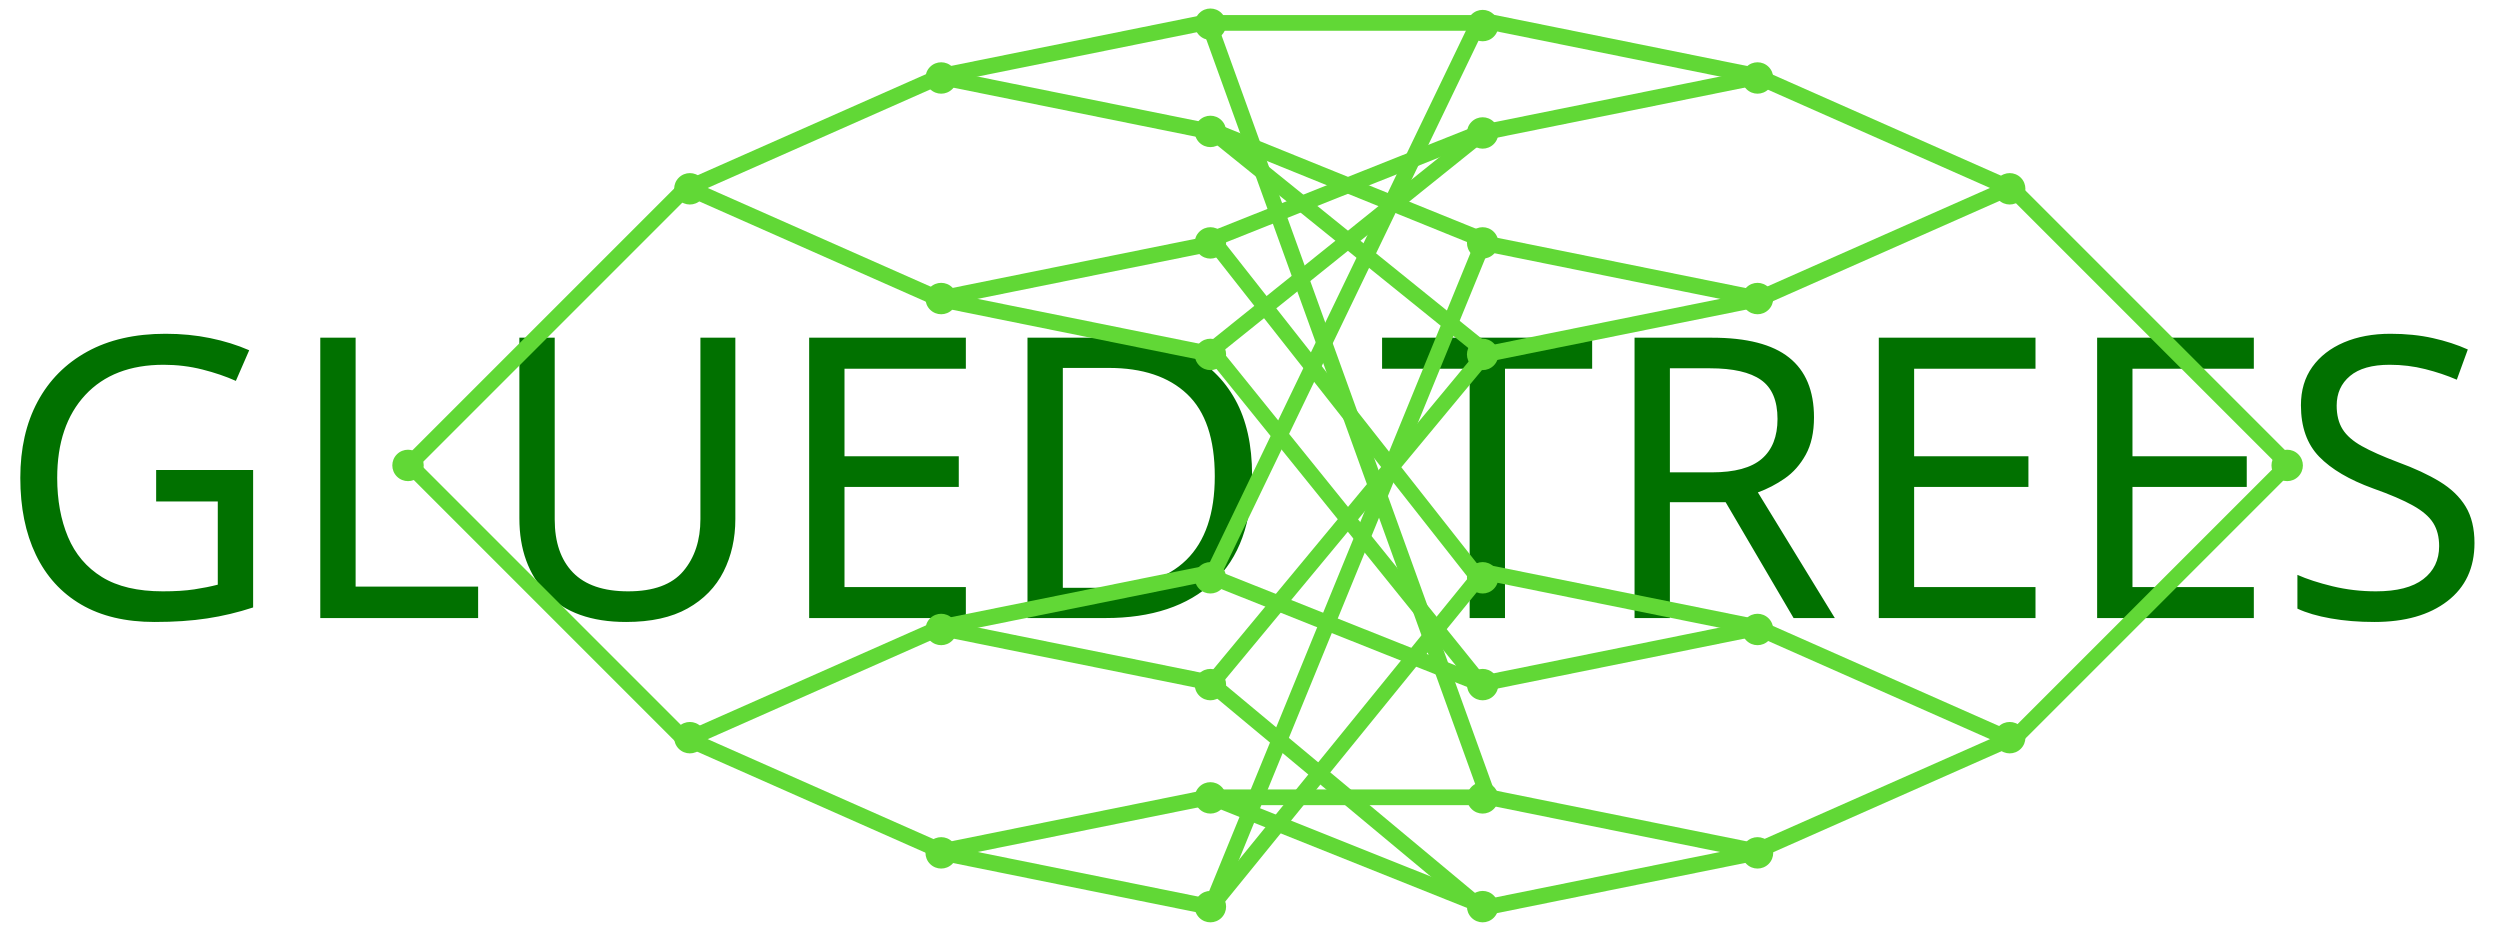
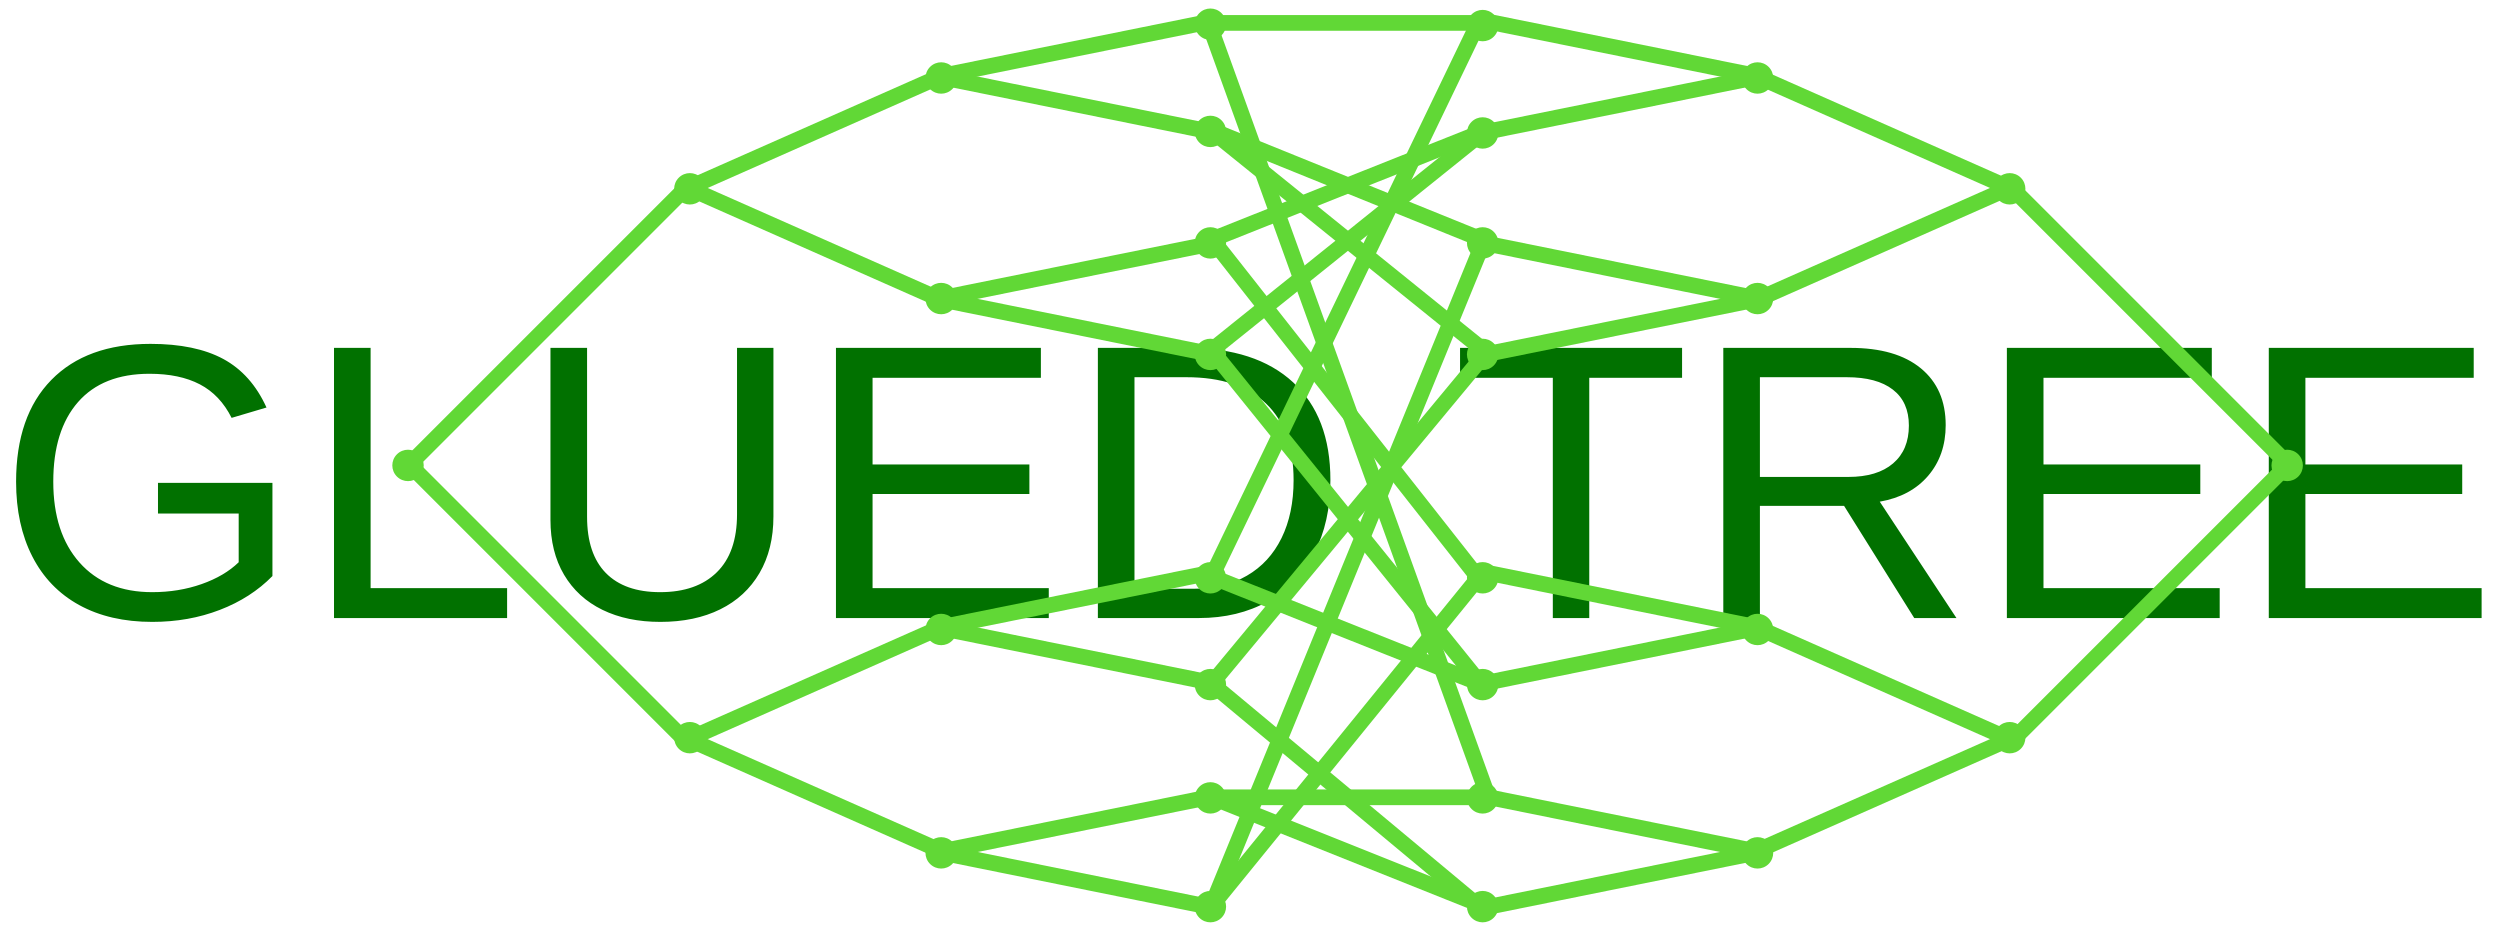
<svg xmlns="http://www.w3.org/2000/svg" viewBox="44.543 274.944 1273.329 473.088" version="1.1" id="svg2" xml:space="preserve" style="max-height: 500px" width="1273.329" height="473.088">
  <defs id="defs6">
    <clipPath clipPathUnits="userSpaceOnUse" id="clipPath20">
      <path d="M 0,0 H 1024 V 768 H 0 Z" id="path18" />
    </clipPath>
    <clipPath clipPathUnits="userSpaceOnUse" id="clipPath34">
      <path d="M 184.098,384.336 294.022,494.26 299.679,488.603 189.755,378.679 Z" id="path32" />
    </clipPath>
    <clipPath clipPathUnits="userSpaceOnUse" id="clipPath40">
      <path d="M 0,0 H 1024 V 768 H 0 Z" id="path38" />
    </clipPath>
    <clipPath clipPathUnits="userSpaceOnUse" id="clipPath52">
      <path d="M 189.755,390.039 299.679,280.115 294.022,274.458 184.098,384.382 Z" id="path50" />
    </clipPath>
    <clipPath clipPathUnits="userSpaceOnUse" id="clipPath58">
      <path d="M 0,0 H 1024 V 768 H 0 Z" id="path56" />
    </clipPath>
    <clipPath clipPathUnits="userSpaceOnUse" id="clipPath70">
      <path d="m 291.276,492.131 102.687,45.444 3.237,-7.316 -102.687,-45.444 z" id="path68" />
    </clipPath>
    <clipPath clipPathUnits="userSpaceOnUse" id="clipPath76">
      <path d="M 0,0 H 1024 V 768 H 0 Z" id="path74" />
    </clipPath>
    <clipPath clipPathUnits="userSpaceOnUse" id="clipPath88">
      <path d="m 294.513,495.171 102.687,-45.444 -3.237,-7.316 -102.687,45.444 z" id="path86" />
    </clipPath>
    <clipPath clipPathUnits="userSpaceOnUse" id="clipPath94">
      <path d="M 0,0 H 1024 V 768 H 0 Z" id="path92" />
    </clipPath>
    <clipPath clipPathUnits="userSpaceOnUse" id="clipPath106">
      <path d="m 291.276,281.576 102.687,45.444 3.237,-7.316 -102.687,-45.444 z" id="path104" />
    </clipPath>
    <clipPath clipPathUnits="userSpaceOnUse" id="clipPath112">
      <path d="M 0,0 H 1024 V 768 H 0 Z" id="path110" />
    </clipPath>
    <clipPath clipPathUnits="userSpaceOnUse" id="clipPath124">
      <path d="m 294.513,284.615 102.687,-45.444 -3.237,-7.316 -102.687,45.444 z" id="path122" />
    </clipPath>
    <clipPath clipPathUnits="userSpaceOnUse" id="clipPath130">
      <path d="M 0,0 H 1024 V 768 H 0 Z" id="path128" />
    </clipPath>
    <clipPath clipPathUnits="userSpaceOnUse" id="clipPath142">
      <path d="m 388.568,535.989 110.293,22.306 1.586,-7.841 -110.293,-22.306 z" id="path140" />
    </clipPath>
    <clipPath clipPathUnits="userSpaceOnUse" id="clipPath148">
      <path d="M 0,0 H 1024 V 768 H 0 Z" id="path146" />
    </clipPath>
    <clipPath clipPathUnits="userSpaceOnUse" id="clipPath160">
      <path d="m 390.153,536.944 110.293,-22.306 -1.586,-7.841 -110.293,22.306 z" id="path158" />
    </clipPath>
    <clipPath clipPathUnits="userSpaceOnUse" id="clipPath166">
      <path d="M 0,0 H 1024 V 768 H 0 Z" id="path164" />
    </clipPath>
    <clipPath clipPathUnits="userSpaceOnUse" id="clipPath178">
      <path d="m 388.568,451.069 110.293,22.306 1.586,-7.841 -110.293,-22.306 z" id="path176" />
    </clipPath>
    <clipPath clipPathUnits="userSpaceOnUse" id="clipPath184">
      <path d="M 0,0 H 1024 V 768 H 0 Z" id="path182" />
    </clipPath>
    <clipPath clipPathUnits="userSpaceOnUse" id="clipPath196">
      <path d="m 390.153,452.023 110.293,-22.306 -1.586,-7.841 -110.293,22.306 z" id="path194" />
    </clipPath>
    <clipPath clipPathUnits="userSpaceOnUse" id="clipPath202">
      <path d="M 0,0 H 1024 V 768 H 0 Z" id="path200" />
    </clipPath>
    <clipPath clipPathUnits="userSpaceOnUse" id="clipPath214">
      <path d="m 388.857,325.471 110.293,22.306 1.586,-7.841 -110.293,-22.306 z" id="path212" />
    </clipPath>
    <clipPath clipPathUnits="userSpaceOnUse" id="clipPath220">
      <path d="M 0,0 H 1024 V 768 H 0 Z" id="path218" />
    </clipPath>
    <clipPath clipPathUnits="userSpaceOnUse" id="clipPath232">
      <path d="m 390.443,326.426 110.293,-22.306 -1.586,-7.841 -110.293,22.306 z" id="path230" />
    </clipPath>
    <clipPath clipPathUnits="userSpaceOnUse" id="clipPath238">
      <path d="M 0,0 H 1024 V 768 H 0 Z" id="path236" />
    </clipPath>
    <clipPath clipPathUnits="userSpaceOnUse" id="clipPath250">
      <path d="m 388.568,239.779 110.293,22.306 1.586,-7.841 -110.293,-22.306 z" id="path248" />
    </clipPath>
    <clipPath clipPathUnits="userSpaceOnUse" id="clipPath256">
      <path d="M 0,0 H 1024 V 768 H 0 Z" id="path254" />
    </clipPath>
    <clipPath clipPathUnits="userSpaceOnUse" id="clipPath268">
      <path d="m 390.153,240.734 110.293,-22.306 -1.586,-7.841 -110.293,22.306 z" id="path266" />
    </clipPath>
    <clipPath clipPathUnits="userSpaceOnUse" id="clipPath274">
      <path d="M 0,0 H 1024 V 768 H 0 Z" id="path272" />
    </clipPath>
    <clipPath clipPathUnits="userSpaceOnUse" id="clipPath286">
      <path d="M 913.206,384.336 803.283,494.26 797.626,488.603 907.549,378.679 Z" id="path284" />
    </clipPath>
    <clipPath clipPathUnits="userSpaceOnUse" id="clipPath292">
      <path d="M 0,0 H 1024 V 768 H 0 Z" id="path290" />
    </clipPath>
    <clipPath clipPathUnits="userSpaceOnUse" id="clipPath304">
      <path d="m 907.549,390.039 -109.924,-109.924 5.657,-5.657 109.924,109.924 z" id="path302" />
    </clipPath>
    <clipPath clipPathUnits="userSpaceOnUse" id="clipPath310">
      <path d="M 0,0 H 1024 V 768 H 0 Z" id="path308" />
    </clipPath>
    <clipPath clipPathUnits="userSpaceOnUse" id="clipPath322">
      <path d="M 806.029,492.131 703.342,537.576 700.104,530.26 802.791,484.816 Z" id="path320" />
    </clipPath>
    <clipPath clipPathUnits="userSpaceOnUse" id="clipPath328">
      <path d="M 0,0 H 1024 V 768 H 0 Z" id="path326" />
    </clipPath>
    <clipPath clipPathUnits="userSpaceOnUse" id="clipPath340">
      <path d="m 802.791,495.171 -102.687,-45.444 3.237,-7.316 102.687,45.444 z" id="path338" />
    </clipPath>
    <clipPath clipPathUnits="userSpaceOnUse" id="clipPath346">
      <path d="M 0,0 H 1024 V 768 H 0 Z" id="path344" />
    </clipPath>
    <clipPath clipPathUnits="userSpaceOnUse" id="clipPath358">
      <path d="M 806.029,281.576 703.342,327.02 700.104,319.704 802.791,274.26 Z" id="path356" />
    </clipPath>
    <clipPath clipPathUnits="userSpaceOnUse" id="clipPath364">
      <path d="M 0,0 H 1024 V 768 H 0 Z" id="path362" />
    </clipPath>
    <clipPath clipPathUnits="userSpaceOnUse" id="clipPath376">
      <path d="m 802.791,284.615 -102.687,-45.444 3.237,-7.316 102.687,45.444 z" id="path374" />
    </clipPath>
    <clipPath clipPathUnits="userSpaceOnUse" id="clipPath382">
      <path d="M 0,0 H 1024 V 768 H 0 Z" id="path380" />
    </clipPath>
    <clipPath clipPathUnits="userSpaceOnUse" id="clipPath394">
      <path d="M 708.737,535.989 598.444,558.296 596.858,550.454 707.151,528.148 Z" id="path392" />
    </clipPath>
    <clipPath clipPathUnits="userSpaceOnUse" id="clipPath400">
      <path d="M 0,0 H 1024 V 768 H 0 Z" id="path398" />
    </clipPath>
    <clipPath clipPathUnits="userSpaceOnUse" id="clipPath412">
      <path d="m 707.151,536.944 -110.293,-22.306 1.586,-7.841 110.293,22.306 z" id="path410" />
    </clipPath>
    <clipPath clipPathUnits="userSpaceOnUse" id="clipPath418">
      <path d="M 0,0 H 1024 V 768 H 0 Z" id="path416" />
    </clipPath>
    <clipPath clipPathUnits="userSpaceOnUse" id="clipPath430">
      <path d="m 708.737,451.069 -110.293,22.306 -1.586,-7.841 110.293,-22.306 z" id="path428" />
    </clipPath>
    <clipPath clipPathUnits="userSpaceOnUse" id="clipPath436">
      <path d="M 0,0 H 1024 V 768 H 0 Z" id="path434" />
    </clipPath>
    <clipPath clipPathUnits="userSpaceOnUse" id="clipPath448">
      <path d="m 707.151,452.023 -110.293,-22.306 1.586,-7.841 110.293,22.306 z" id="path446" />
    </clipPath>
    <clipPath clipPathUnits="userSpaceOnUse" id="clipPath454">
      <path d="M 0,0 H 1024 V 768 H 0 Z" id="path452" />
    </clipPath>
    <clipPath clipPathUnits="userSpaceOnUse" id="clipPath466">
      <path d="m 708.447,325.471 -110.293,22.306 -1.586,-7.841 110.293,-22.306 z" id="path464" />
    </clipPath>
    <clipPath clipPathUnits="userSpaceOnUse" id="clipPath472">
      <path d="M 0,0 H 1024 V 768 H 0 Z" id="path470" />
    </clipPath>
    <clipPath clipPathUnits="userSpaceOnUse" id="clipPath484">
      <path d="m 706.861,326.426 -110.293,-22.306 1.586,-7.841 110.293,22.306 z" id="path482" />
    </clipPath>
    <clipPath clipPathUnits="userSpaceOnUse" id="clipPath490">
      <path d="M 0,0 H 1024 V 768 H 0 Z" id="path488" />
    </clipPath>
    <clipPath clipPathUnits="userSpaceOnUse" id="clipPath502">
      <path d="m 708.737,239.779 -110.293,22.306 -1.586,-7.841 110.293,-22.306 z" id="path500" />
    </clipPath>
    <clipPath clipPathUnits="userSpaceOnUse" id="clipPath508">
      <path d="M 0,0 H 1024 V 768 H 0 Z" id="path506" />
    </clipPath>
    <clipPath clipPathUnits="userSpaceOnUse" id="clipPath520">
      <path d="m 707.151,240.734 -110.293,-22.306 1.586,-7.841 110.293,22.306 z" id="path518" />
    </clipPath>
    <clipPath clipPathUnits="userSpaceOnUse" id="clipPath526">
      <path d="M 0,0 H 1024 V 768 H 0 Z" id="path524" />
    </clipPath>
    <clipPath clipPathUnits="userSpaceOnUse" id="clipPath538">
      <path d="m 492.486,217.467 105.452,129.697 6.207,-5.047 -105.451,-129.697 z" id="path536" />
    </clipPath>
    <clipPath clipPathUnits="userSpaceOnUse" id="clipPath544">
      <path d="M 0,0 H 1024 V 768 H 0 Z" id="path542" />
    </clipPath>
    <clipPath clipPathUnits="userSpaceOnUse" id="clipPath556">
      <path d="m 492.139,216.31 104.948,256.284 7.403,-3.032 -104.948,-256.284 z" id="path554" />
    </clipPath>
    <clipPath clipPathUnits="userSpaceOnUse" id="clipPath562">
      <path d="M 0,0 H 1024 V 768 H 0 Z" id="path560" />
    </clipPath>
    <clipPath clipPathUnits="userSpaceOnUse" id="clipPath574">
      <path d="M 495.22,253.224 H 601.41 v 8 H 495.22 Z" id="path572" />
    </clipPath>
    <clipPath clipPathUnits="userSpaceOnUse" id="clipPath586">
      <path d="m 496.777,261.31 106.047,-42.409 -2.97,-7.428 -106.047,42.409 z" id="path584" />
    </clipPath>
    <clipPath clipPathUnits="userSpaceOnUse" id="clipPath592">
      <path d="M 0,0 H 1024 V 768 H 0 Z" id="path590" />
    </clipPath>
    <clipPath clipPathUnits="userSpaceOnUse" id="clipPath604">
      <path d="M 492.503,302.41 597.97,429.533 604.127,424.425 498.66,297.302 Z" id="path602" />
    </clipPath>
    <clipPath clipPathUnits="userSpaceOnUse" id="clipPath610">
      <path d="M 0,0 H 1024 V 768 H 0 Z" id="path608" />
    </clipPath>
    <clipPath clipPathUnits="userSpaceOnUse" id="clipPath622">
      <path d="m 498.012,304.339 105.726,-88.082 -5.121,-6.146 -105.726,88.082 z" id="path620" />
    </clipPath>
    <clipPath clipPathUnits="userSpaceOnUse" id="clipPath628">
      <path d="M 0,0 H 1024 V 768 H 0 Z" id="path626" />
    </clipPath>
    <clipPath clipPathUnits="userSpaceOnUse" id="clipPath640">
      <path d="M 492.182,342.306 595.061,555.867 602.268,552.395 499.39,338.834 Z" id="path638" />
    </clipPath>
    <clipPath clipPathUnits="userSpaceOnUse" id="clipPath646">
      <path d="M 0,0 H 1024 V 768 H 0 Z" id="path644" />
    </clipPath>
    <clipPath clipPathUnits="userSpaceOnUse" id="clipPath658">
      <path d="m 496.771,345.557 103.869,-41.356 -2.959,-7.433 -103.869,41.356 z" id="path656" />
    </clipPath>
    <clipPath clipPathUnits="userSpaceOnUse" id="clipPath664">
      <path d="M 0,0 H 1024 V 768 H 0 Z" id="path662" />
    </clipPath>
    <clipPath clipPathUnits="userSpaceOnUse" id="clipPath676">
      <path d="M 498.705,431.259 604.151,300.6 597.925,295.576 492.479,426.234 Z" id="path674" />
    </clipPath>
    <clipPath clipPathUnits="userSpaceOnUse" id="clipPath682">
      <path d="M 0,0 H 1024 V 768 H 0 Z" id="path680" />
    </clipPath>
    <clipPath clipPathUnits="userSpaceOnUse" id="clipPath694">
      <path d="M 498.745,473.827 601.993,342.621 595.706,337.674 492.458,468.88 Z" id="path692" />
    </clipPath>
    <clipPath clipPathUnits="userSpaceOnUse" id="clipPath700">
      <path d="M 0,0 H 1024 V 768 H 0 Z" id="path698" />
    </clipPath>
    <clipPath clipPathUnits="userSpaceOnUse" id="clipPath712">
      <path d="m 492.722,473.171 108.227,43.094 2.959,-7.433 -108.227,-43.094 z" id="path710" />
    </clipPath>
    <clipPath clipPathUnits="userSpaceOnUse" id="clipPath718">
      <path d="M 0,0 H 1024 V 768 H 0 Z" id="path716" />
    </clipPath>
    <clipPath clipPathUnits="userSpaceOnUse" id="clipPath730">
      <path d="m 497.954,515.613 105.746,-85.35 -5.025,-6.225 -105.746,85.35 z" id="path728" />
    </clipPath>
    <clipPath clipPathUnits="userSpaceOnUse" id="clipPath736">
      <path d="M 0,0 H 1024 V 768 H 0 Z" id="path734" />
    </clipPath>
    <clipPath clipPathUnits="userSpaceOnUse" id="clipPath748">
      <path d="M 498.553,555.338 605.601,258.88 598.077,256.163 491.029,552.621 Z" id="path746" />
    </clipPath>
    <clipPath clipPathUnits="userSpaceOnUse" id="clipPath754">
      <path d="M 0,0 H 1024 V 768 H 0 Z" id="path752" />
    </clipPath>
    <clipPath clipPathUnits="userSpaceOnUse" id="clipPath766">
      <path d="m 491.846,429.598 107.928,86.69 5.01,-6.237 -107.928,-86.69 z" id="path764" />
    </clipPath>
    <clipPath clipPathUnits="userSpaceOnUse" id="clipPath772">
      <path d="M 0,0 H 1024 V 768 H 0 Z" id="path770" />
    </clipPath>
    <clipPath clipPathUnits="userSpaceOnUse" id="clipPath784">
      <path d="m 494.13,549.039 h 106.19 v 8 H 494.13 Z" id="path782" />
    </clipPath>
    <clipPath clipPathUnits="userSpaceOnUse" id="clipPath796">
      <path d="m 496.795,516.187 106.044,-42.957 -3.004,-7.415 -106.044,42.957 z" id="path794" />
    </clipPath>
    <clipPath clipPathUnits="userSpaceOnUse" id="clipPath802">
      <path d="M 0,0 H 1024 V 768 H 0 Z" id="path800" />
    </clipPath>
    <clipPath clipPathUnits="userSpaceOnUse" id="clipPath814">
      <path d="m 182.269,377 h 14 v 14 h -14 z" id="path812" />
    </clipPath>
    <clipPath clipPathUnits="userSpaceOnUse" id="clipPath824">
      <path d="m 289.935,482.667 h 14 v 14 h -14 z" id="path822" />
    </clipPath>
    <clipPath clipPathUnits="userSpaceOnUse" id="clipPath834">
      <path d="m 289.935,273 h 14 v 14 h -14 z" id="path832" />
    </clipPath>
    <clipPath clipPathUnits="userSpaceOnUse" id="clipPath844">
      <path d="m 385.935,229 h 14 v 14 h -14 z" id="path842" />
    </clipPath>
    <clipPath clipPathUnits="userSpaceOnUse" id="clipPath854">
      <path d="m 385.935,314.333 h 14 v 14 h -14 z" id="path852" />
    </clipPath>
    <clipPath clipPathUnits="userSpaceOnUse" id="clipPath864">
      <path d="m 385.935,440.745 h 14 v 14 h -14 z" id="path862" />
    </clipPath>
    <clipPath clipPathUnits="userSpaceOnUse" id="clipPath874">
      <path d="m 385.935,525 h 14 v 14 h -14 z" id="path872" />
    </clipPath>
    <clipPath clipPathUnits="userSpaceOnUse" id="clipPath884">
      <path d="m 488.777,545.54 h 14 v 14 h -14 z" id="path882" />
    </clipPath>
    <clipPath clipPathUnits="userSpaceOnUse" id="clipPath894">
      <path d="m 488.777,504.593 h 14 v 14 h -14 z" id="path892" />
    </clipPath>
    <clipPath clipPathUnits="userSpaceOnUse" id="clipPath904">
      <path d="m 488.777,462 h 14 v 14 h -14 z" id="path902" />
    </clipPath>
    <clipPath clipPathUnits="userSpaceOnUse" id="clipPath914">
      <path d="m 488.777,419.407 h 14 v 14 h -14 z" id="path912" />
    </clipPath>
    <clipPath clipPathUnits="userSpaceOnUse" id="clipPath924">
      <path d="m 488.777,334.074 h 14 v 14 h -14 z" id="path922" />
    </clipPath>
    <clipPath clipPathUnits="userSpaceOnUse" id="clipPath934">
      <path d="m 488.777,293.274 h 14 v 14 h -14 z" id="path932" />
    </clipPath>
    <clipPath clipPathUnits="userSpaceOnUse" id="clipPath944">
      <path d="m 488.777,250 h 14 v 14 h -14 z" id="path942" />
    </clipPath>
    <clipPath clipPathUnits="userSpaceOnUse" id="clipPath954">
      <path d="m 488.777,208.46 h 14 v 14 h -14 z" id="path952" />
    </clipPath>
    <clipPath clipPathUnits="userSpaceOnUse" id="clipPath964">
      <path d="m 592.777,208.46 h 14 v 14 h -14 z" id="path962" />
    </clipPath>
    <clipPath clipPathUnits="userSpaceOnUse" id="clipPath974">
      <path d="m 592.777,250 h 14 v 14 h -14 z" id="path972" />
    </clipPath>
    <clipPath clipPathUnits="userSpaceOnUse" id="clipPath984">
      <path d="m 592.777,293.274 h 14 v 14 h -14 z" id="path982" />
    </clipPath>
    <clipPath clipPathUnits="userSpaceOnUse" id="clipPath994">
      <path d="m 592.777,334.074 h 14 v 14 h -14 z" id="path992" />
    </clipPath>
    <clipPath clipPathUnits="userSpaceOnUse" id="clipPath1004">
      <path d="m 592.777,419.407 h 14 v 14 h -14 z" id="path1002" />
    </clipPath>
    <clipPath clipPathUnits="userSpaceOnUse" id="clipPath1014">
      <path d="m 592.777,462 h 14 v 14 h -14 z" id="path1012" />
    </clipPath>
    <clipPath clipPathUnits="userSpaceOnUse" id="clipPath1024">
      <path d="m 592.777,504 h 14 v 14 h -14 z" id="path1022" />
    </clipPath>
    <clipPath clipPathUnits="userSpaceOnUse" id="clipPath1034">
      <path d="m 592.777,545.021 h 14 v 14 h -14 z" id="path1032" />
    </clipPath>
    <clipPath clipPathUnits="userSpaceOnUse" id="clipPath1044">
      <path d="m 697.777,525 h 14 v 14 h -14 z" id="path1042" />
    </clipPath>
    <clipPath clipPathUnits="userSpaceOnUse" id="clipPath1054">
      <path d="m 697.777,440.745 h 14 v 14 h -14 z" id="path1052" />
    </clipPath>
    <clipPath clipPathUnits="userSpaceOnUse" id="clipPath1064">
      <path d="m 697.777,314.333 h 14 v 14 h -14 z" id="path1062" />
    </clipPath>
    <clipPath clipPathUnits="userSpaceOnUse" id="clipPath1074">
      <path d="m 697.777,229 h 14 v 14 h -14 z" id="path1072" />
    </clipPath>
    <clipPath clipPathUnits="userSpaceOnUse" id="clipPath1084">
      <path d="m 794.11,273 h 14 v 14 h -14 z" id="path1082" />
    </clipPath>
    <clipPath clipPathUnits="userSpaceOnUse" id="clipPath1094">
      <path d="m 794.11,482.667 h 14 v 14 h -14 z" id="path1092" />
    </clipPath>
    <clipPath clipPathUnits="userSpaceOnUse" id="clipPath1104">
      <path d="m 900.11,377 h 14 v 14 h -14 z" id="path1102" />
    </clipPath>
  </defs>
  <g id="g10" transform="matrix(1.333333,0,0,-1.333333,0,1024)">
    <g id="g12" />
    <g id="g14">
      <g id="g16" clip-path="url(#clipPath20)">
        <g id="g22" transform="translate(32.00732,325.6987)">
-           <text transform="scale(1,-1)" style="font-variant:normal;font-weight:500;font-size:150px;font-family:Futura;-inkscape-font-specification:Futura-Medium;writing-mode:lr-tb;fill:#017100;fill-opacity:1;fill-rule:nonzero;stroke:none" id="text26">
+           <text transform="scale(1,-1)" style="font-variant:normal;font-weight:500;font-size:150px;font-family:Futura,Trebuchet MS,Arial,sans-serif;-inkscape-font-specification:Futura-Medium;writing-mode:lr-tb;fill:#017100;fill-opacity:1;fill-rule:nonzero;stroke:none" id="text26">
            <tspan x="0 126.345 189.39 300.135 384.93 493.875 540.12 612.465 702.81 787.605 872.4" y="0" id="tspan24">GLUED TREES</tspan>
          </text>
        </g>
      </g>
    </g>
    <g id="g28">
      <g id="g30" clip-path="url(#clipPath34)">
        <g id="g36" clip-path="url(#clipPath40)">
          <g id="g42" transform="matrix(0.7071068,0.7071068,0.7071068,-0.7071068,187.6339,382.2147)">
            <path d="M 0,0 H 153.455" style="fill:none;stroke:#61d836;stroke-width:6;stroke-linecap:butt;stroke-linejoin:miter;stroke-miterlimit:4;stroke-dasharray:none;stroke-opacity:1" id="path44" />
          </g>
        </g>
      </g>
    </g>
    <g id="g46">
      <g id="g48" clip-path="url(#clipPath52)">
        <g id="g54" clip-path="url(#clipPath58)">
          <g id="g60" transform="matrix(0.7071068,-0.7071068,-0.7071068,-0.7071068,187.6339,386.5032)">
            <path d="M 0,0 H 153.455" style="fill:none;stroke:#61d836;stroke-width:6;stroke-linecap:butt;stroke-linejoin:miter;stroke-miterlimit:4;stroke-dasharray:none;stroke-opacity:1" id="path62" />
          </g>
        </g>
      </g>
    </g>
    <g id="g64">
      <g id="g66" clip-path="url(#clipPath70)">
        <g id="g72" clip-path="url(#clipPath76)">
          <g id="g78" transform="matrix(0.9144528,0.4046927,0.4046927,-0.9144528,293.809,488.8783)">
            <path d="M 0,0 H 110.293" style="fill:none;stroke:#61d836;stroke-width:6;stroke-linecap:butt;stroke-linejoin:miter;stroke-miterlimit:4;stroke-dasharray:none;stroke-opacity:1" id="path80" />
          </g>
        </g>
      </g>
    </g>
    <g id="g82">
      <g id="g84" clip-path="url(#clipPath88)">
        <g id="g90" clip-path="url(#clipPath94)">
          <g id="g96" transform="matrix(0.9144528,-0.4046925,-0.4046925,-0.9144528,293.809,491.1085)">
            <path d="M 0,0 H 110.293" style="fill:none;stroke:#61d836;stroke-width:6;stroke-linecap:butt;stroke-linejoin:miter;stroke-miterlimit:4;stroke-dasharray:none;stroke-opacity:1" id="path98" />
          </g>
        </g>
      </g>
    </g>
    <g id="g100">
      <g id="g102" clip-path="url(#clipPath106)">
        <g id="g108" clip-path="url(#clipPath112)">
          <g id="g114" transform="matrix(0.9144528,0.4046927,0.4046927,-0.9144528,293.809,278.3226)">
            <path d="M 0,0 H 110.293" style="fill:none;stroke:#61d836;stroke-width:6;stroke-linecap:butt;stroke-linejoin:miter;stroke-miterlimit:4;stroke-dasharray:none;stroke-opacity:1" id="path116" />
          </g>
        </g>
      </g>
    </g>
    <g id="g118">
      <g id="g120" clip-path="url(#clipPath124)">
        <g id="g126" clip-path="url(#clipPath130)">
          <g id="g132" transform="matrix(0.9144528,-0.4046925,-0.4046925,-0.9144528,293.809,280.5528)">
            <path d="M 0,0 H 110.293" style="fill:none;stroke:#61d836;stroke-width:6;stroke-linecap:butt;stroke-linejoin:miter;stroke-miterlimit:4;stroke-dasharray:none;stroke-opacity:1" id="path134" />
          </g>
        </g>
      </g>
    </g>
    <g id="g136">
      <g id="g138" clip-path="url(#clipPath142)">
        <g id="g144" clip-path="url(#clipPath148)">
          <g id="g150" transform="matrix(0.9801549,0.1982331,0.1982331,-0.9801549,390.3407,532.2669)">
            <path d="M 0,0 H 110.526" style="fill:none;stroke:#61d836;stroke-width:6;stroke-linecap:butt;stroke-linejoin:miter;stroke-miterlimit:4;stroke-dasharray:none;stroke-opacity:1" id="path152" />
          </g>
        </g>
      </g>
    </g>
    <g id="g154">
      <g id="g156" clip-path="url(#clipPath160)">
        <g id="g162" clip-path="url(#clipPath166)">
          <g id="g168" transform="matrix(0.9801549,-0.1982331,-0.1982331,-0.9801549,390.3407,532.8253)">
            <path d="M 0,0 H 110.526" style="fill:none;stroke:#61d836;stroke-width:6;stroke-linecap:butt;stroke-linejoin:miter;stroke-miterlimit:4;stroke-dasharray:none;stroke-opacity:1" id="path170" />
          </g>
        </g>
      </g>
    </g>
    <g id="g172">
      <g id="g174" clip-path="url(#clipPath178)">
        <g id="g180" clip-path="url(#clipPath184)">
          <g id="g186" transform="matrix(0.9801549,0.1982331,0.1982331,-0.9801549,390.3407,447.3462)">
            <path d="M 0,0 H 110.526" style="fill:none;stroke:#61d836;stroke-width:6;stroke-linecap:butt;stroke-linejoin:miter;stroke-miterlimit:4;stroke-dasharray:none;stroke-opacity:1" id="path188" />
          </g>
        </g>
      </g>
    </g>
    <g id="g190">
      <g id="g192" clip-path="url(#clipPath196)">
        <g id="g198" clip-path="url(#clipPath202)">
          <g id="g204" transform="matrix(0.9801549,-0.1982331,-0.1982331,-0.9801549,390.3407,447.9046)">
            <path d="M 0,0 H 110.526" style="fill:none;stroke:#61d836;stroke-width:6;stroke-linecap:butt;stroke-linejoin:miter;stroke-miterlimit:4;stroke-dasharray:none;stroke-opacity:1" id="path206" />
          </g>
        </g>
      </g>
    </g>
    <g id="g208">
      <g id="g210" clip-path="url(#clipPath214)">
        <g id="g216" clip-path="url(#clipPath220)">
          <g id="g222" transform="matrix(0.9801549,0.1982331,0.1982331,-0.9801549,390.6302,321.7491)">
            <path d="M 0,0 H 110.526" style="fill:none;stroke:#61d836;stroke-width:6;stroke-linecap:butt;stroke-linejoin:miter;stroke-miterlimit:4;stroke-dasharray:none;stroke-opacity:1" id="path224" />
          </g>
        </g>
      </g>
    </g>
    <g id="g226">
      <g id="g228" clip-path="url(#clipPath232)">
        <g id="g234" clip-path="url(#clipPath238)">
          <g id="g240" transform="matrix(0.9801549,-0.1982331,-0.1982331,-0.9801549,390.6302,322.3075)">
            <path d="M 0,0 H 110.526" style="fill:none;stroke:#61d836;stroke-width:6;stroke-linecap:butt;stroke-linejoin:miter;stroke-miterlimit:4;stroke-dasharray:none;stroke-opacity:1" id="path242" />
          </g>
        </g>
      </g>
    </g>
    <g id="g244">
      <g id="g246" clip-path="url(#clipPath250)">
        <g id="g252" clip-path="url(#clipPath256)">
          <g id="g258" transform="matrix(0.9801549,0.1982331,0.1982331,-0.9801549,390.3407,236.0565)">
            <path d="M 0,0 H 110.526" style="fill:none;stroke:#61d836;stroke-width:6;stroke-linecap:butt;stroke-linejoin:miter;stroke-miterlimit:4;stroke-dasharray:none;stroke-opacity:1" id="path260" />
          </g>
        </g>
      </g>
    </g>
    <g id="g262">
      <g id="g264" clip-path="url(#clipPath268)">
        <g id="g270" clip-path="url(#clipPath274)">
          <g id="g276" transform="matrix(0.9801549,-0.1982331,-0.1982331,-0.9801549,390.3407,236.6149)">
            <path d="M 0,0 H 110.526" style="fill:none;stroke:#61d836;stroke-width:6;stroke-linecap:butt;stroke-linejoin:miter;stroke-miterlimit:4;stroke-dasharray:none;stroke-opacity:1" id="path278" />
          </g>
        </g>
      </g>
    </g>
    <g id="g280">
      <g id="g282" clip-path="url(#clipPath286)">
        <g id="g288" clip-path="url(#clipPath292)">
          <g id="g294" transform="rotate(135,375.676,379.5063)">
            <path d="M 0,0 H 153.455" style="fill:none;stroke:#61d836;stroke-width:6;stroke-linecap:butt;stroke-linejoin:miter;stroke-miterlimit:4;stroke-dasharray:none;stroke-opacity:1" id="path296" />
          </g>
        </g>
      </g>
    </g>
    <g id="g298">
      <g id="g300" clip-path="url(#clipPath304)">
        <g id="g306" clip-path="url(#clipPath310)">
          <g id="g312" transform="rotate(-135,534.8827,4.852668)">
            <path d="M 0,0 H 153.455" style="fill:none;stroke:#61d836;stroke-width:6;stroke-linecap:butt;stroke-linejoin:miter;stroke-miterlimit:4;stroke-dasharray:none;stroke-opacity:1" id="path314" />
          </g>
        </g>
      </g>
    </g>
    <g id="g316">
      <g id="g318" clip-path="url(#clipPath322)">
        <g id="g324" clip-path="url(#clipPath328)">
          <g id="g330" transform="rotate(156.1281,350.0762,329.3639)">
            <path d="M 0,0 H 110.293" style="fill:none;stroke:#61d836;stroke-width:6;stroke-linecap:butt;stroke-linejoin:miter;stroke-miterlimit:4;stroke-dasharray:none;stroke-opacity:1" id="path332" />
          </g>
        </g>
      </g>
    </g>
    <g id="g334">
      <g id="g336" clip-path="url(#clipPath340)">
        <g id="g342" clip-path="url(#clipPath346)">
          <g id="g348" transform="rotate(-156.1281,453.655,160.6296)">
            <path d="M 0,0 H 110.293" style="fill:none;stroke:#61d836;stroke-width:6;stroke-linecap:butt;stroke-linejoin:miter;stroke-miterlimit:4;stroke-dasharray:none;stroke-opacity:1" id="path350" />
          </g>
        </g>
      </g>
    </g>
    <g id="g352">
      <g id="g354" clip-path="url(#clipPath358)">
        <g id="g360" clip-path="url(#clipPath364)">
          <g id="g366" transform="rotate(156.1281,372.3307,224.086)">
            <path d="M 0,0 H 110.293" style="fill:none;stroke:#61d836;stroke-width:6;stroke-linecap:butt;stroke-linejoin:miter;stroke-miterlimit:4;stroke-dasharray:none;stroke-opacity:1" id="path368" />
          </g>
        </g>
      </g>
    </g>
    <g id="g370">
      <g id="g372" clip-path="url(#clipPath376)">
        <g id="g378" clip-path="url(#clipPath382)">
          <g id="g384" transform="rotate(-156.1281,431.4005,55.35172)">
            <path d="M 0,0 H 110.293" style="fill:none;stroke:#61d836;stroke-width:6;stroke-linecap:butt;stroke-linejoin:miter;stroke-miterlimit:4;stroke-dasharray:none;stroke-opacity:1" id="path386" />
          </g>
        </g>
      </g>
    </g>
    <g id="g388">
      <g id="g390" clip-path="url(#clipPath394)">
        <g id="g396" clip-path="url(#clipPath400)">
          <g id="g402" transform="rotate(168.5663,326.8393,301.5205)">
            <path d="M 0,0 H 110.526" style="fill:none;stroke:#61d836;stroke-width:6;stroke-linecap:butt;stroke-linejoin:miter;stroke-miterlimit:4;stroke-dasharray:none;stroke-opacity:1" id="path404" />
          </g>
        </g>
      </g>
    </g>
    <g id="g406">
      <g id="g408" clip-path="url(#clipPath412)">
        <g id="g414" clip-path="url(#clipPath418)">
          <g id="g420" transform="rotate(-168.5663,380.1524,231.0256)">
            <path d="M 0,0 H 110.526" style="fill:none;stroke:#61d836;stroke-width:6;stroke-linecap:butt;stroke-linejoin:miter;stroke-miterlimit:4;stroke-dasharray:none;stroke-opacity:1" id="path422" />
          </g>
        </g>
      </g>
    </g>
    <g id="g424">
      <g id="g426" clip-path="url(#clipPath430)">
        <g id="g432" clip-path="url(#clipPath436)">
          <g id="g438" transform="rotate(168.5663,331.09,259.0601)">
            <path d="M 0,0 H 110.526" style="fill:none;stroke:#61d836;stroke-width:6;stroke-linecap:butt;stroke-linejoin:miter;stroke-miterlimit:4;stroke-dasharray:none;stroke-opacity:1" id="path440" />
          </g>
        </g>
      </g>
    </g>
    <g id="g442">
      <g id="g444" clip-path="url(#clipPath448)">
        <g id="g450" clip-path="url(#clipPath454)">
          <g id="g456" transform="rotate(-168.5663,375.9017,188.5653)">
            <path d="M 0,0 H 110.526" style="fill:none;stroke:#61d836;stroke-width:6;stroke-linecap:butt;stroke-linejoin:miter;stroke-miterlimit:4;stroke-dasharray:none;stroke-opacity:1" id="path458" />
          </g>
        </g>
      </g>
    </g>
    <g id="g460">
      <g id="g462" clip-path="url(#clipPath466)">
        <g id="g468" clip-path="url(#clipPath472)">
          <g id="g474" transform="rotate(168.5663,337.232,196.2471)">
            <path d="M 0,0 H 110.526" style="fill:none;stroke:#61d836;stroke-width:6;stroke-linecap:butt;stroke-linejoin:miter;stroke-miterlimit:4;stroke-dasharray:none;stroke-opacity:1" id="path476" />
          </g>
        </g>
      </g>
    </g>
    <g id="g478">
      <g id="g480" clip-path="url(#clipPath484)">
        <g id="g486" clip-path="url(#clipPath490)">
          <g id="g492" transform="rotate(-168.5663,369.4702,125.7812)">
            <path d="M 0,0 H 110.526" style="fill:none;stroke:#61d836;stroke-width:6;stroke-linecap:butt;stroke-linejoin:miter;stroke-miterlimit:4;stroke-dasharray:none;stroke-opacity:1" id="path494" />
          </g>
        </g>
      </g>
    </g>
    <g id="g496">
      <g id="g498" clip-path="url(#clipPath502)">
        <g id="g504" clip-path="url(#clipPath508)">
          <g id="g510" transform="rotate(168.5663,341.6661,153.4153)">
            <path d="M 0,0 H 110.526" style="fill:none;stroke:#61d836;stroke-width:6;stroke-linecap:butt;stroke-linejoin:miter;stroke-miterlimit:4;stroke-dasharray:none;stroke-opacity:1" id="path512" />
          </g>
        </g>
      </g>
    </g>
    <g id="g514">
      <g id="g516" clip-path="url(#clipPath520)">
        <g id="g522" clip-path="url(#clipPath526)">
          <g id="g528" transform="rotate(-168.5663,365.3256,82.92041)">
            <path d="M 0,0 H 110.526" style="fill:none;stroke:#61d836;stroke-width:6;stroke-linecap:butt;stroke-linejoin:miter;stroke-miterlimit:4;stroke-dasharray:none;stroke-opacity:1" id="path530" />
          </g>
        </g>
      </g>
    </g>
    <g id="g532">
      <g id="g534" clip-path="url(#clipPath538)">
        <g id="g540" clip-path="url(#clipPath544)">
          <g id="g546" transform="matrix(0.6308531,0.7759023,0.7759023,-0.6308531,496.2201,215.7195)">
            <path d="M 0,0 H 165.157" style="fill:none;stroke:#61d836;stroke-width:6;stroke-linecap:butt;stroke-linejoin:miter;stroke-miterlimit:4;stroke-dasharray:none;stroke-opacity:1" id="path548" />
          </g>
        </g>
      </g>
    </g>
    <g id="g550">
      <g id="g552" clip-path="url(#clipPath556)">
        <g id="g558" clip-path="url(#clipPath562)">
          <g id="g564" transform="matrix(0.3789557,0.9254148,0.9254148,-0.3789557,496.2201,215.7195)">
            <path d="M 0,0 H 274.939" style="fill:none;stroke:#61d836;stroke-width:6;stroke-linecap:butt;stroke-linejoin:miter;stroke-miterlimit:4;stroke-dasharray:none;stroke-opacity:1" id="path566" />
          </g>
        </g>
      </g>
    </g>
    <g id="g568">
      <g id="g570" clip-path="url(#clipPath574)">
        <g id="g576" transform="matrix(1,0,0,-1,496.2201,257.2244)">
          <path d="M 0,0 H 104.19" style="fill:none;stroke:#61d836;stroke-width:6;stroke-linecap:butt;stroke-linejoin:miter;stroke-miterlimit:4;stroke-dasharray:none;stroke-opacity:1" id="path578" />
        </g>
      </g>
    </g>
    <g id="g580">
      <g id="g582" clip-path="url(#clipPath586)">
        <g id="g588" clip-path="url(#clipPath592)">
          <g id="g594" transform="matrix(0.9285061,-0.3713172,-0.3713172,-0.9285061,496.2201,257.2244)">
            <path d="M 0,0 H 112.212" style="fill:none;stroke:#61d836;stroke-width:6;stroke-linecap:butt;stroke-linejoin:miter;stroke-miterlimit:4;stroke-dasharray:none;stroke-opacity:1" id="path596" />
          </g>
        </g>
      </g>
    </g>
    <g id="g598">
      <g id="g600" clip-path="url(#clipPath604)">
        <g id="g606" clip-path="url(#clipPath610)">
          <g id="g612" transform="matrix(0.638508,0.7696152,0.7696152,-0.638508,496.2201,300.6255)">
            <path d="M 0,0 H 163.177" style="fill:none;stroke:#61d836;stroke-width:6;stroke-linecap:butt;stroke-linejoin:miter;stroke-miterlimit:4;stroke-dasharray:none;stroke-opacity:1" id="path614" />
          </g>
        </g>
      </g>
    </g>
    <g id="g616">
      <g id="g618" clip-path="url(#clipPath622)">
        <g id="g624" clip-path="url(#clipPath628)">
          <g id="g630" transform="matrix(0.7683031,-0.6400862,-0.6400862,-0.7683031,496.2201,300.6255)">
            <path d="M 0,0 H 135.61" style="fill:none;stroke:#61d836;stroke-width:6;stroke-linecap:butt;stroke-linejoin:miter;stroke-miterlimit:4;stroke-dasharray:none;stroke-opacity:1" id="path632" />
          </g>
        </g>
      </g>
    </g>
    <g id="g634">
      <g id="g636" clip-path="url(#clipPath640)">
        <g id="g642" clip-path="url(#clipPath646)">
          <g id="g648" transform="matrix(0.4339965,0.9009145,0.9009145,-0.4339965,496.2201,341.4707)">
            <path d="M 0,0 H 235.049" style="fill:none;stroke:#61d836;stroke-width:6;stroke-linecap:butt;stroke-linejoin:miter;stroke-miterlimit:4;stroke-dasharray:none;stroke-opacity:1" id="path650" />
          </g>
        </g>
      </g>
    </g>
    <g id="g652">
      <g id="g654" clip-path="url(#clipPath658)">
        <g id="g660" clip-path="url(#clipPath664)">
          <g id="g666" transform="matrix(0.9290649,-0.3699167,-0.3699167,-0.9290649,496.2201,341.4707)">
            <path d="M 0,0 H 109.799" style="fill:none;stroke:#61d836;stroke-width:6;stroke-linecap:butt;stroke-linejoin:miter;stroke-miterlimit:4;stroke-dasharray:none;stroke-opacity:1" id="path668" />
          </g>
        </g>
      </g>
    </g>
    <g id="g670">
      <g id="g672" clip-path="url(#clipPath676)">
        <g id="g678" clip-path="url(#clipPath682)">
          <g id="g684" transform="matrix(0.6280276,-0.778191,-0.778191,-0.6280276,496.2201,427.9683)">
            <path d="M 0,0 H 165.9" style="fill:none;stroke:#61d836;stroke-width:6;stroke-linecap:butt;stroke-linejoin:miter;stroke-miterlimit:4;stroke-dasharray:none;stroke-opacity:1" id="path686" />
          </g>
        </g>
      </g>
    </g>
    <g id="g688">
      <g id="g690" clip-path="url(#clipPath694)">
        <g id="g696" clip-path="url(#clipPath700)">
          <g id="g702" transform="matrix(0.6184023,-0.7858617,-0.7858617,-0.6184023,496.2201,470.5679)">
            <path d="M 0,0 H 164.958" style="fill:none;stroke:#61d836;stroke-width:6;stroke-linecap:butt;stroke-linejoin:miter;stroke-miterlimit:4;stroke-dasharray:none;stroke-opacity:1" id="path704" />
          </g>
        </g>
      </g>
    </g>
    <g id="g706">
      <g id="g708" clip-path="url(#clipPath712)">
        <g id="g714" clip-path="url(#clipPath718)">
          <g id="g720" transform="matrix(0.929059,0.3699315,0.3699315,-0.929059,495.1305,469.8247)">
            <path d="M 0,0 H 114.491" style="fill:none;stroke:#61d836;stroke-width:6;stroke-linecap:butt;stroke-linejoin:miter;stroke-miterlimit:4;stroke-dasharray:none;stroke-opacity:1" id="path722" />
          </g>
        </g>
      </g>
    </g>
    <g id="g724">
      <g id="g726" clip-path="url(#clipPath730)">
        <g id="g732" clip-path="url(#clipPath736)">
          <g id="g738" transform="matrix(0.7781566,-0.6280703,-0.6280703,-0.7781566,496.2201,511.8719)">
            <path d="M 0,0 H 133.893" style="fill:none;stroke:#61d836;stroke-width:6;stroke-linecap:butt;stroke-linejoin:miter;stroke-miterlimit:4;stroke-dasharray:none;stroke-opacity:1" id="path740" />
          </g>
        </g>
      </g>
    </g>
    <g id="g742">
      <g id="g744" clip-path="url(#clipPath748)">
        <g id="g750" clip-path="url(#clipPath754)">
          <g id="g756" transform="matrix(0.3396281,-0.9405598,-0.9405598,-0.3396281,495.1304,553.039)">
            <path d="M 0,0 H 313.193" style="fill:none;stroke:#61d836;stroke-width:6;stroke-linecap:butt;stroke-linejoin:miter;stroke-miterlimit:4;stroke-dasharray:none;stroke-opacity:1" id="path758" />
          </g>
        </g>
      </g>
    </g>
    <g id="g760">
      <g id="g762" clip-path="url(#clipPath766)">
        <g id="g768" clip-path="url(#clipPath772)">
          <g id="g774" transform="matrix(0.7796422,0.6262253,0.6262253,-0.7796422,495.1304,427.1057)">
            <path d="M 0,0 H 136.433" style="fill:none;stroke:#61d836;stroke-width:6;stroke-linecap:butt;stroke-linejoin:miter;stroke-miterlimit:4;stroke-dasharray:none;stroke-opacity:1" id="path776" />
          </g>
        </g>
      </g>
    </g>
    <g id="g778">
      <g id="g780" clip-path="url(#clipPath784)">
        <g id="g786" transform="matrix(1,0,0,-1,495.1304,553.039)">
          <path d="M 0,0 H 104.19" style="fill:none;stroke:#61d836;stroke-width:6;stroke-linecap:butt;stroke-linejoin:miter;stroke-miterlimit:4;stroke-dasharray:none;stroke-opacity:1" id="path788" />
        </g>
      </g>
    </g>
    <g id="g790">
      <g id="g792" clip-path="url(#clipPath796)">
        <g id="g798" clip-path="url(#clipPath802)">
          <g id="g804" transform="matrix(0.9268423,-0.3754509,-0.3754509,-0.9268423,496.2201,512.1046)">
            <path d="M 0,0 H 112.414" style="fill:none;stroke:#61d836;stroke-width:6;stroke-linecap:butt;stroke-linejoin:miter;stroke-miterlimit:4;stroke-dasharray:none;stroke-opacity:1" id="path806" />
          </g>
        </g>
      </g>
    </g>
    <g id="g808">
      <g id="g810" clip-path="url(#clipPath814)">
        <path d="m 193.511,388.243 c 2.343,-2.343 2.343,-6.142 0,-8.485 -2.343,-2.343 -6.142,-2.343 -8.485,0 -2.343,2.343 -2.343,6.142 0,8.485 2.343,2.343 6.142,2.343 8.485,0 z" style="fill:#61d836;fill-opacity:1;fill-rule:nonzero;stroke:none" id="path816" />
      </g>
    </g>
    <g id="g818">
      <g id="g820" clip-path="url(#clipPath824)">
        <path d="m 301.178,493.909 c 2.343,-2.343 2.343,-6.142 0,-8.485 -2.343,-2.343 -6.142,-2.343 -8.485,0 -2.343,2.343 -2.343,6.142 0,8.485 2.343,2.343 6.142,2.343 8.485,0 z" style="fill:#61d836;fill-opacity:1;fill-rule:nonzero;stroke:none" id="path826" />
      </g>
    </g>
    <g id="g828">
      <g id="g830" clip-path="url(#clipPath834)">
        <path d="m 301.178,284.243 c 2.343,-2.343 2.343,-6.142 0,-8.485 -2.343,-2.343 -6.142,-2.343 -8.485,0 -2.343,2.343 -2.343,6.142 0,8.485 2.343,2.343 6.142,2.343 8.485,0 z" style="fill:#61d836;fill-opacity:1;fill-rule:nonzero;stroke:none" id="path836" />
      </g>
    </g>
    <g id="g838">
      <g id="g840" clip-path="url(#clipPath844)">
        <path d="m 397.178,240.243 c 2.343,-2.343 2.343,-6.142 0,-8.485 -2.343,-2.343 -6.142,-2.343 -8.485,0 -2.343,2.343 -2.343,6.142 0,8.485 2.343,2.343 6.142,2.343 8.485,0 z" style="fill:#61d836;fill-opacity:1;fill-rule:nonzero;stroke:none" id="path846" />
      </g>
    </g>
    <g id="g848">
      <g id="g850" clip-path="url(#clipPath854)">
        <path d="m 397.178,325.576 c 2.343,-2.343 2.343,-6.142 0,-8.485 -2.343,-2.343 -6.142,-2.343 -8.485,0 -2.343,2.343 -2.343,6.142 0,8.485 2.343,2.343 6.142,2.343 8.485,0 z" style="fill:#61d836;fill-opacity:1;fill-rule:nonzero;stroke:none" id="path856" />
      </g>
    </g>
    <g id="g858">
      <g id="g860" clip-path="url(#clipPath864)">
        <path d="m 397.178,451.988 c 2.343,-2.343 2.343,-6.142 0,-8.485 -2.343,-2.343 -6.142,-2.343 -8.485,0 -2.343,2.343 -2.343,6.142 0,8.485 2.343,2.343 6.142,2.343 8.485,0 z" style="fill:#61d836;fill-opacity:1;fill-rule:nonzero;stroke:none" id="path866" />
      </g>
    </g>
    <g id="g868">
      <g id="g870" clip-path="url(#clipPath874)">
        <path d="m 397.178,536.243 c 2.343,-2.343 2.343,-6.142 0,-8.485 -2.343,-2.343 -6.142,-2.343 -8.485,0 -2.343,2.343 -2.343,6.142 0,8.485 2.343,2.343 6.142,2.343 8.485,0 z" style="fill:#61d836;fill-opacity:1;fill-rule:nonzero;stroke:none" id="path876" />
      </g>
    </g>
    <g id="g878">
      <g id="g880" clip-path="url(#clipPath884)">
        <path d="m 500.02,556.783 c 2.343,-2.343 2.343,-6.142 0,-8.485 -2.343,-2.343 -6.142,-2.343 -8.485,0 -2.343,2.343 -2.343,6.142 0,8.485 2.343,2.343 6.142,2.343 8.485,0 z" style="fill:#61d836;fill-opacity:1;fill-rule:nonzero;stroke:none" id="path886" />
      </g>
    </g>
    <g id="g888">
      <g id="g890" clip-path="url(#clipPath894)">
        <path d="m 500.02,515.835 c 2.343,-2.343 2.343,-6.142 0,-8.485 -2.343,-2.343 -6.142,-2.343 -8.485,0 -2.343,2.343 -2.343,6.142 0,8.485 2.343,2.343 6.142,2.343 8.485,0 z" style="fill:#61d836;fill-opacity:1;fill-rule:nonzero;stroke:none" id="path896" />
      </g>
    </g>
    <g id="g898">
      <g id="g900" clip-path="url(#clipPath904)">
        <path d="m 500.02,473.243 c 2.343,-2.343 2.343,-6.142 0,-8.485 -2.343,-2.343 -6.142,-2.343 -8.485,0 -2.343,2.343 -2.343,6.142 0,8.485 2.343,2.343 6.142,2.343 8.485,0 z" style="fill:#61d836;fill-opacity:1;fill-rule:nonzero;stroke:none" id="path906" />
      </g>
    </g>
    <g id="g908">
      <g id="g910" clip-path="url(#clipPath914)">
        <path d="m 500.02,430.65 c 2.343,-2.343 2.343,-6.142 0,-8.485 -2.343,-2.343 -6.142,-2.343 -8.485,0 -2.343,2.343 -2.343,6.142 0,8.485 2.343,2.343 6.142,2.343 8.485,0 z" style="fill:#61d836;fill-opacity:1;fill-rule:nonzero;stroke:none" id="path916" />
      </g>
    </g>
    <g id="g918">
      <g id="g920" clip-path="url(#clipPath924)">
        <path d="m 500.02,345.317 c 2.343,-2.343 2.343,-6.142 0,-8.485 -2.343,-2.343 -6.142,-2.343 -8.485,0 -2.343,2.343 -2.343,6.142 0,8.485 2.343,2.343 6.142,2.343 8.485,0 z" style="fill:#61d836;fill-opacity:1;fill-rule:nonzero;stroke:none" id="path926" />
      </g>
    </g>
    <g id="g928">
      <g id="g930" clip-path="url(#clipPath934)">
        <path d="m 500.02,304.517 c 2.343,-2.343 2.343,-6.142 0,-8.485 -2.343,-2.343 -6.142,-2.343 -8.485,0 -2.343,2.343 -2.343,6.142 0,8.485 2.343,2.343 6.142,2.343 8.485,0 z" style="fill:#61d836;fill-opacity:1;fill-rule:nonzero;stroke:none" id="path936" />
      </g>
    </g>
    <g id="g938">
      <g id="g940" clip-path="url(#clipPath944)">
        <path d="m 500.02,261.243 c 2.343,-2.343 2.343,-6.142 0,-8.485 -2.343,-2.343 -6.142,-2.343 -8.485,0 -2.343,2.343 -2.343,6.142 0,8.485 2.343,2.343 6.142,2.343 8.485,0 z" style="fill:#61d836;fill-opacity:1;fill-rule:nonzero;stroke:none" id="path946" />
      </g>
    </g>
    <g id="g948">
      <g id="g950" clip-path="url(#clipPath954)">
        <path d="m 500.02,219.703 c 2.343,-2.343 2.343,-6.142 0,-8.485 -2.343,-2.343 -6.142,-2.343 -8.485,0 -2.343,2.343 -2.343,6.142 0,8.485 2.343,2.343 6.142,2.343 8.485,0 z" style="fill:#61d836;fill-opacity:1;fill-rule:nonzero;stroke:none" id="path956" />
      </g>
    </g>
    <g id="g958">
      <g id="g960" clip-path="url(#clipPath964)">
        <path d="m 604.02,219.703 c 2.343,-2.343 2.343,-6.142 0,-8.485 -2.343,-2.343 -6.142,-2.343 -8.485,0 -2.343,2.343 -2.343,6.142 0,8.485 2.343,2.343 6.142,2.343 8.485,0 z" style="fill:#61d836;fill-opacity:1;fill-rule:nonzero;stroke:none" id="path966" />
      </g>
    </g>
    <g id="g968">
      <g id="g970" clip-path="url(#clipPath974)">
        <path d="m 604.02,261.243 c 2.343,-2.343 2.343,-6.142 0,-8.485 -2.343,-2.343 -6.142,-2.343 -8.485,0 -2.343,2.343 -2.343,6.142 0,8.485 2.343,2.343 6.142,2.343 8.485,0 z" style="fill:#61d836;fill-opacity:1;fill-rule:nonzero;stroke:none" id="path976" />
      </g>
    </g>
    <g id="g978">
      <g id="g980" clip-path="url(#clipPath984)">
        <path d="m 604.02,304.517 c 2.343,-2.343 2.343,-6.142 0,-8.485 -2.343,-2.343 -6.142,-2.343 -8.485,0 -2.343,2.343 -2.343,6.142 0,8.485 2.343,2.343 6.142,2.343 8.485,0 z" style="fill:#61d836;fill-opacity:1;fill-rule:nonzero;stroke:none" id="path986" />
      </g>
    </g>
    <g id="g988">
      <g id="g990" clip-path="url(#clipPath994)">
        <path d="m 604.02,345.317 c 2.343,-2.343 2.343,-6.142 0,-8.485 -2.343,-2.343 -6.142,-2.343 -8.485,0 -2.343,2.343 -2.343,6.142 0,8.485 2.343,2.343 6.142,2.343 8.485,0 z" style="fill:#61d836;fill-opacity:1;fill-rule:nonzero;stroke:none" id="path996" />
      </g>
    </g>
    <g id="g998">
      <g id="g1000" clip-path="url(#clipPath1004)">
        <path d="m 604.02,430.65 c 2.343,-2.343 2.343,-6.142 0,-8.485 -2.343,-2.343 -6.142,-2.343 -8.485,0 -2.343,2.343 -2.343,6.142 0,8.485 2.343,2.343 6.142,2.343 8.485,0 z" style="fill:#61d836;fill-opacity:1;fill-rule:nonzero;stroke:none" id="path1006" />
      </g>
    </g>
    <g id="g1008">
      <g id="g1010" clip-path="url(#clipPath1014)">
        <path d="m 604.02,473.243 c 2.343,-2.343 2.343,-6.142 0,-8.485 -2.343,-2.343 -6.142,-2.343 -8.485,0 -2.343,2.343 -2.343,6.142 0,8.485 2.343,2.343 6.142,2.343 8.485,0 z" style="fill:#61d836;fill-opacity:1;fill-rule:nonzero;stroke:none" id="path1016" />
      </g>
    </g>
    <g id="g1018">
      <g id="g1020" clip-path="url(#clipPath1024)">
        <path d="m 604.02,515.243 c 2.343,-2.343 2.343,-6.142 0,-8.485 -2.343,-2.343 -6.142,-2.343 -8.485,0 -2.343,2.343 -2.343,6.142 0,8.485 2.343,2.343 6.142,2.343 8.485,0 z" style="fill:#61d836;fill-opacity:1;fill-rule:nonzero;stroke:none" id="path1026" />
      </g>
    </g>
    <g id="g1028">
      <g id="g1030" clip-path="url(#clipPath1034)">
        <path d="m 604.02,556.264 c 2.343,-2.343 2.343,-6.142 0,-8.485 -2.343,-2.343 -6.142,-2.343 -8.485,0 -2.343,2.343 -2.343,6.142 0,8.485 2.343,2.343 6.142,2.343 8.485,0 z" style="fill:#61d836;fill-opacity:1;fill-rule:nonzero;stroke:none" id="path1036" />
      </g>
    </g>
    <g id="g1038">
      <g id="g1040" clip-path="url(#clipPath1044)">
        <path d="m 709.02,536.243 c 2.343,-2.343 2.343,-6.142 0,-8.485 -2.343,-2.343 -6.142,-2.343 -8.485,0 -2.343,2.343 -2.343,6.142 0,8.485 2.343,2.343 6.142,2.343 8.485,0 z" style="fill:#61d836;fill-opacity:1;fill-rule:nonzero;stroke:none" id="path1046" />
      </g>
    </g>
    <g id="g1048">
      <g id="g1050" clip-path="url(#clipPath1054)">
        <path d="m 709.02,451.988 c 2.343,-2.343 2.343,-6.142 0,-8.485 -2.343,-2.343 -6.142,-2.343 -8.485,0 -2.343,2.343 -2.343,6.142 0,8.485 2.343,2.343 6.142,2.343 8.485,0 z" style="fill:#61d836;fill-opacity:1;fill-rule:nonzero;stroke:none" id="path1056" />
      </g>
    </g>
    <g id="g1058">
      <g id="g1060" clip-path="url(#clipPath1064)">
        <path d="m 709.02,325.576 c 2.343,-2.343 2.343,-6.142 0,-8.485 -2.343,-2.343 -6.142,-2.343 -8.485,0 -2.343,2.343 -2.343,6.142 0,8.485 2.343,2.343 6.142,2.343 8.485,0 z" style="fill:#61d836;fill-opacity:1;fill-rule:nonzero;stroke:none" id="path1066" />
      </g>
    </g>
    <g id="g1068">
      <g id="g1070" clip-path="url(#clipPath1074)">
        <path d="m 709.02,240.243 c 2.343,-2.343 2.343,-6.142 0,-8.485 -2.343,-2.343 -6.142,-2.343 -8.485,0 -2.343,2.343 -2.343,6.142 0,8.485 2.343,2.343 6.142,2.343 8.485,0 z" style="fill:#61d836;fill-opacity:1;fill-rule:nonzero;stroke:none" id="path1076" />
      </g>
    </g>
    <g id="g1078">
      <g id="g1080" clip-path="url(#clipPath1084)">
        <path d="m 805.353,284.243 c 2.343,-2.343 2.343,-6.142 0,-8.485 -2.343,-2.343 -6.142,-2.343 -8.485,0 -2.343,2.343 -2.343,6.142 0,8.485 2.343,2.343 6.142,2.343 8.485,0 z" style="fill:#61d836;fill-opacity:1;fill-rule:nonzero;stroke:none" id="path1086" />
      </g>
    </g>
    <g id="g1088">
      <g id="g1090" clip-path="url(#clipPath1094)">
        <path d="m 805.353,493.909 c 2.343,-2.343 2.343,-6.142 0,-8.485 -2.343,-2.343 -6.142,-2.343 -8.485,0 -2.343,2.343 -2.343,6.142 0,8.485 2.343,2.343 6.142,2.343 8.485,0 z" style="fill:#61d836;fill-opacity:1;fill-rule:nonzero;stroke:none" id="path1096" />
      </g>
    </g>
    <g id="g1098">
      <g id="g1100" clip-path="url(#clipPath1104)">
        <path d="m 911.353,388.243 c 2.343,-2.343 2.343,-6.142 0,-8.485 -2.343,-2.343 -6.142,-2.343 -8.485,0 -2.343,2.343 -2.343,6.142 0,8.485 2.343,2.343 6.142,2.343 8.485,0 z" style="fill:#61d836;fill-opacity:1;fill-rule:nonzero;stroke:none" id="path1106" />
      </g>
    </g>
  </g>
</svg>
